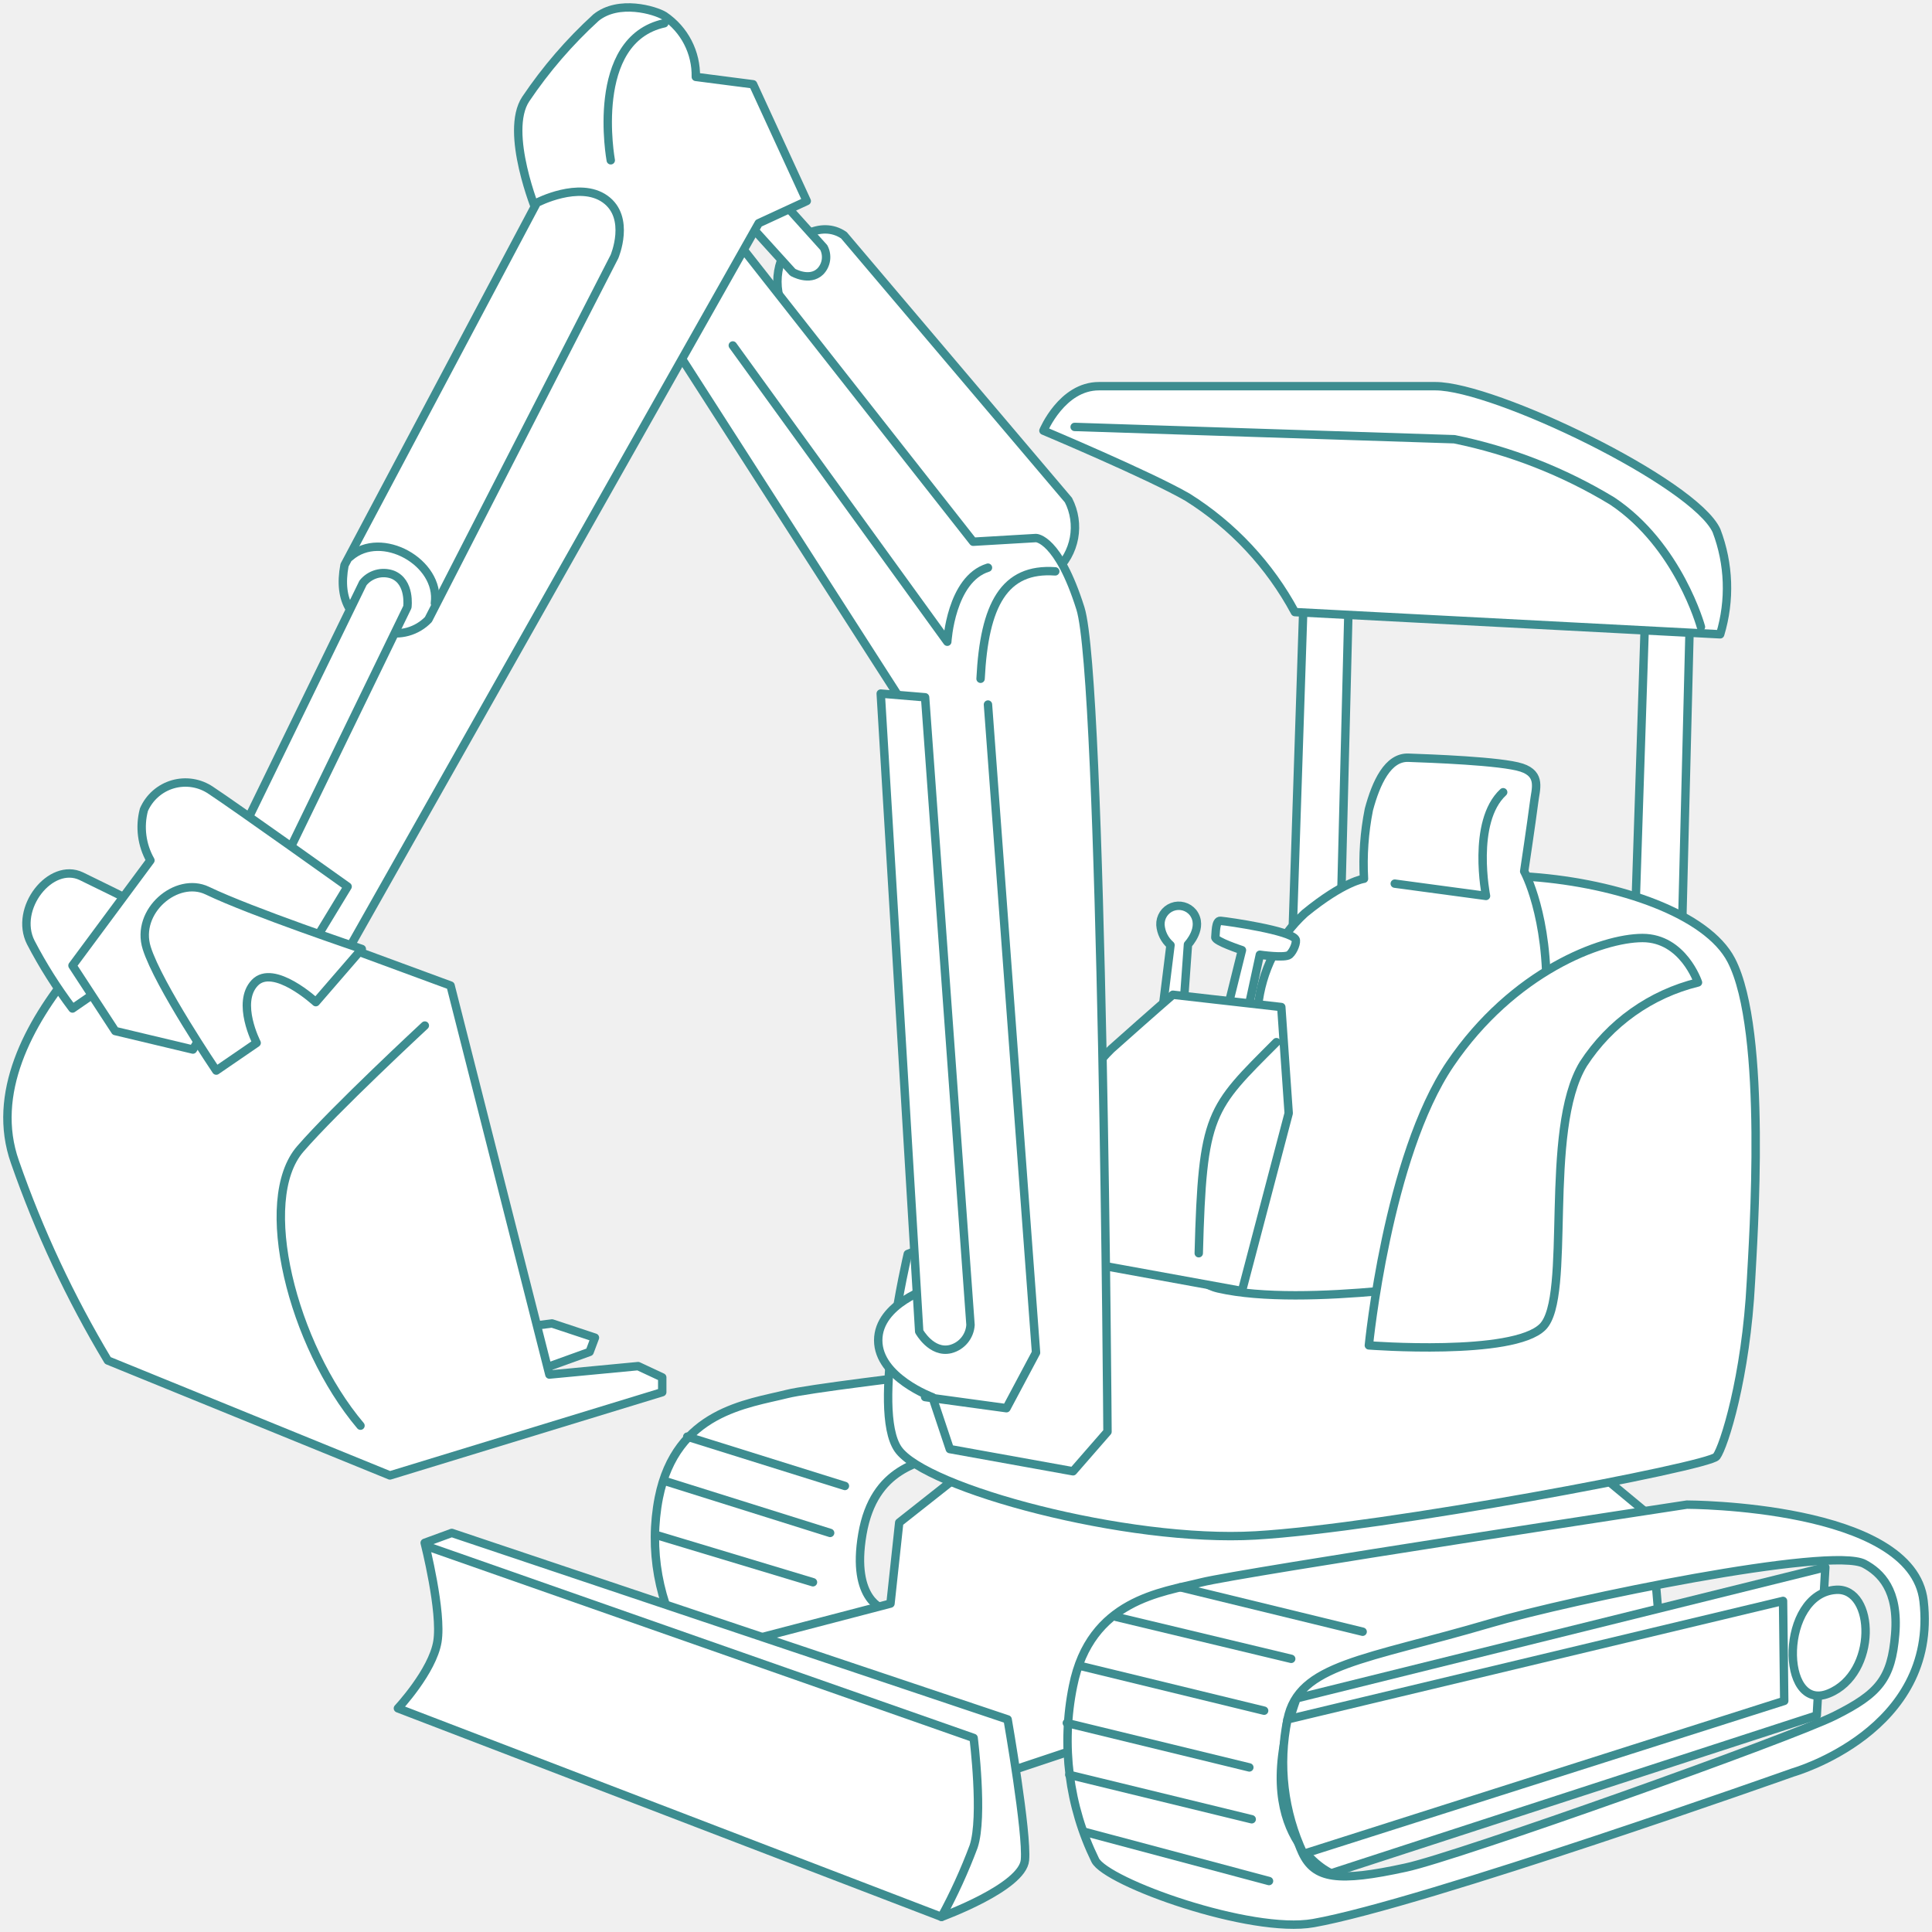
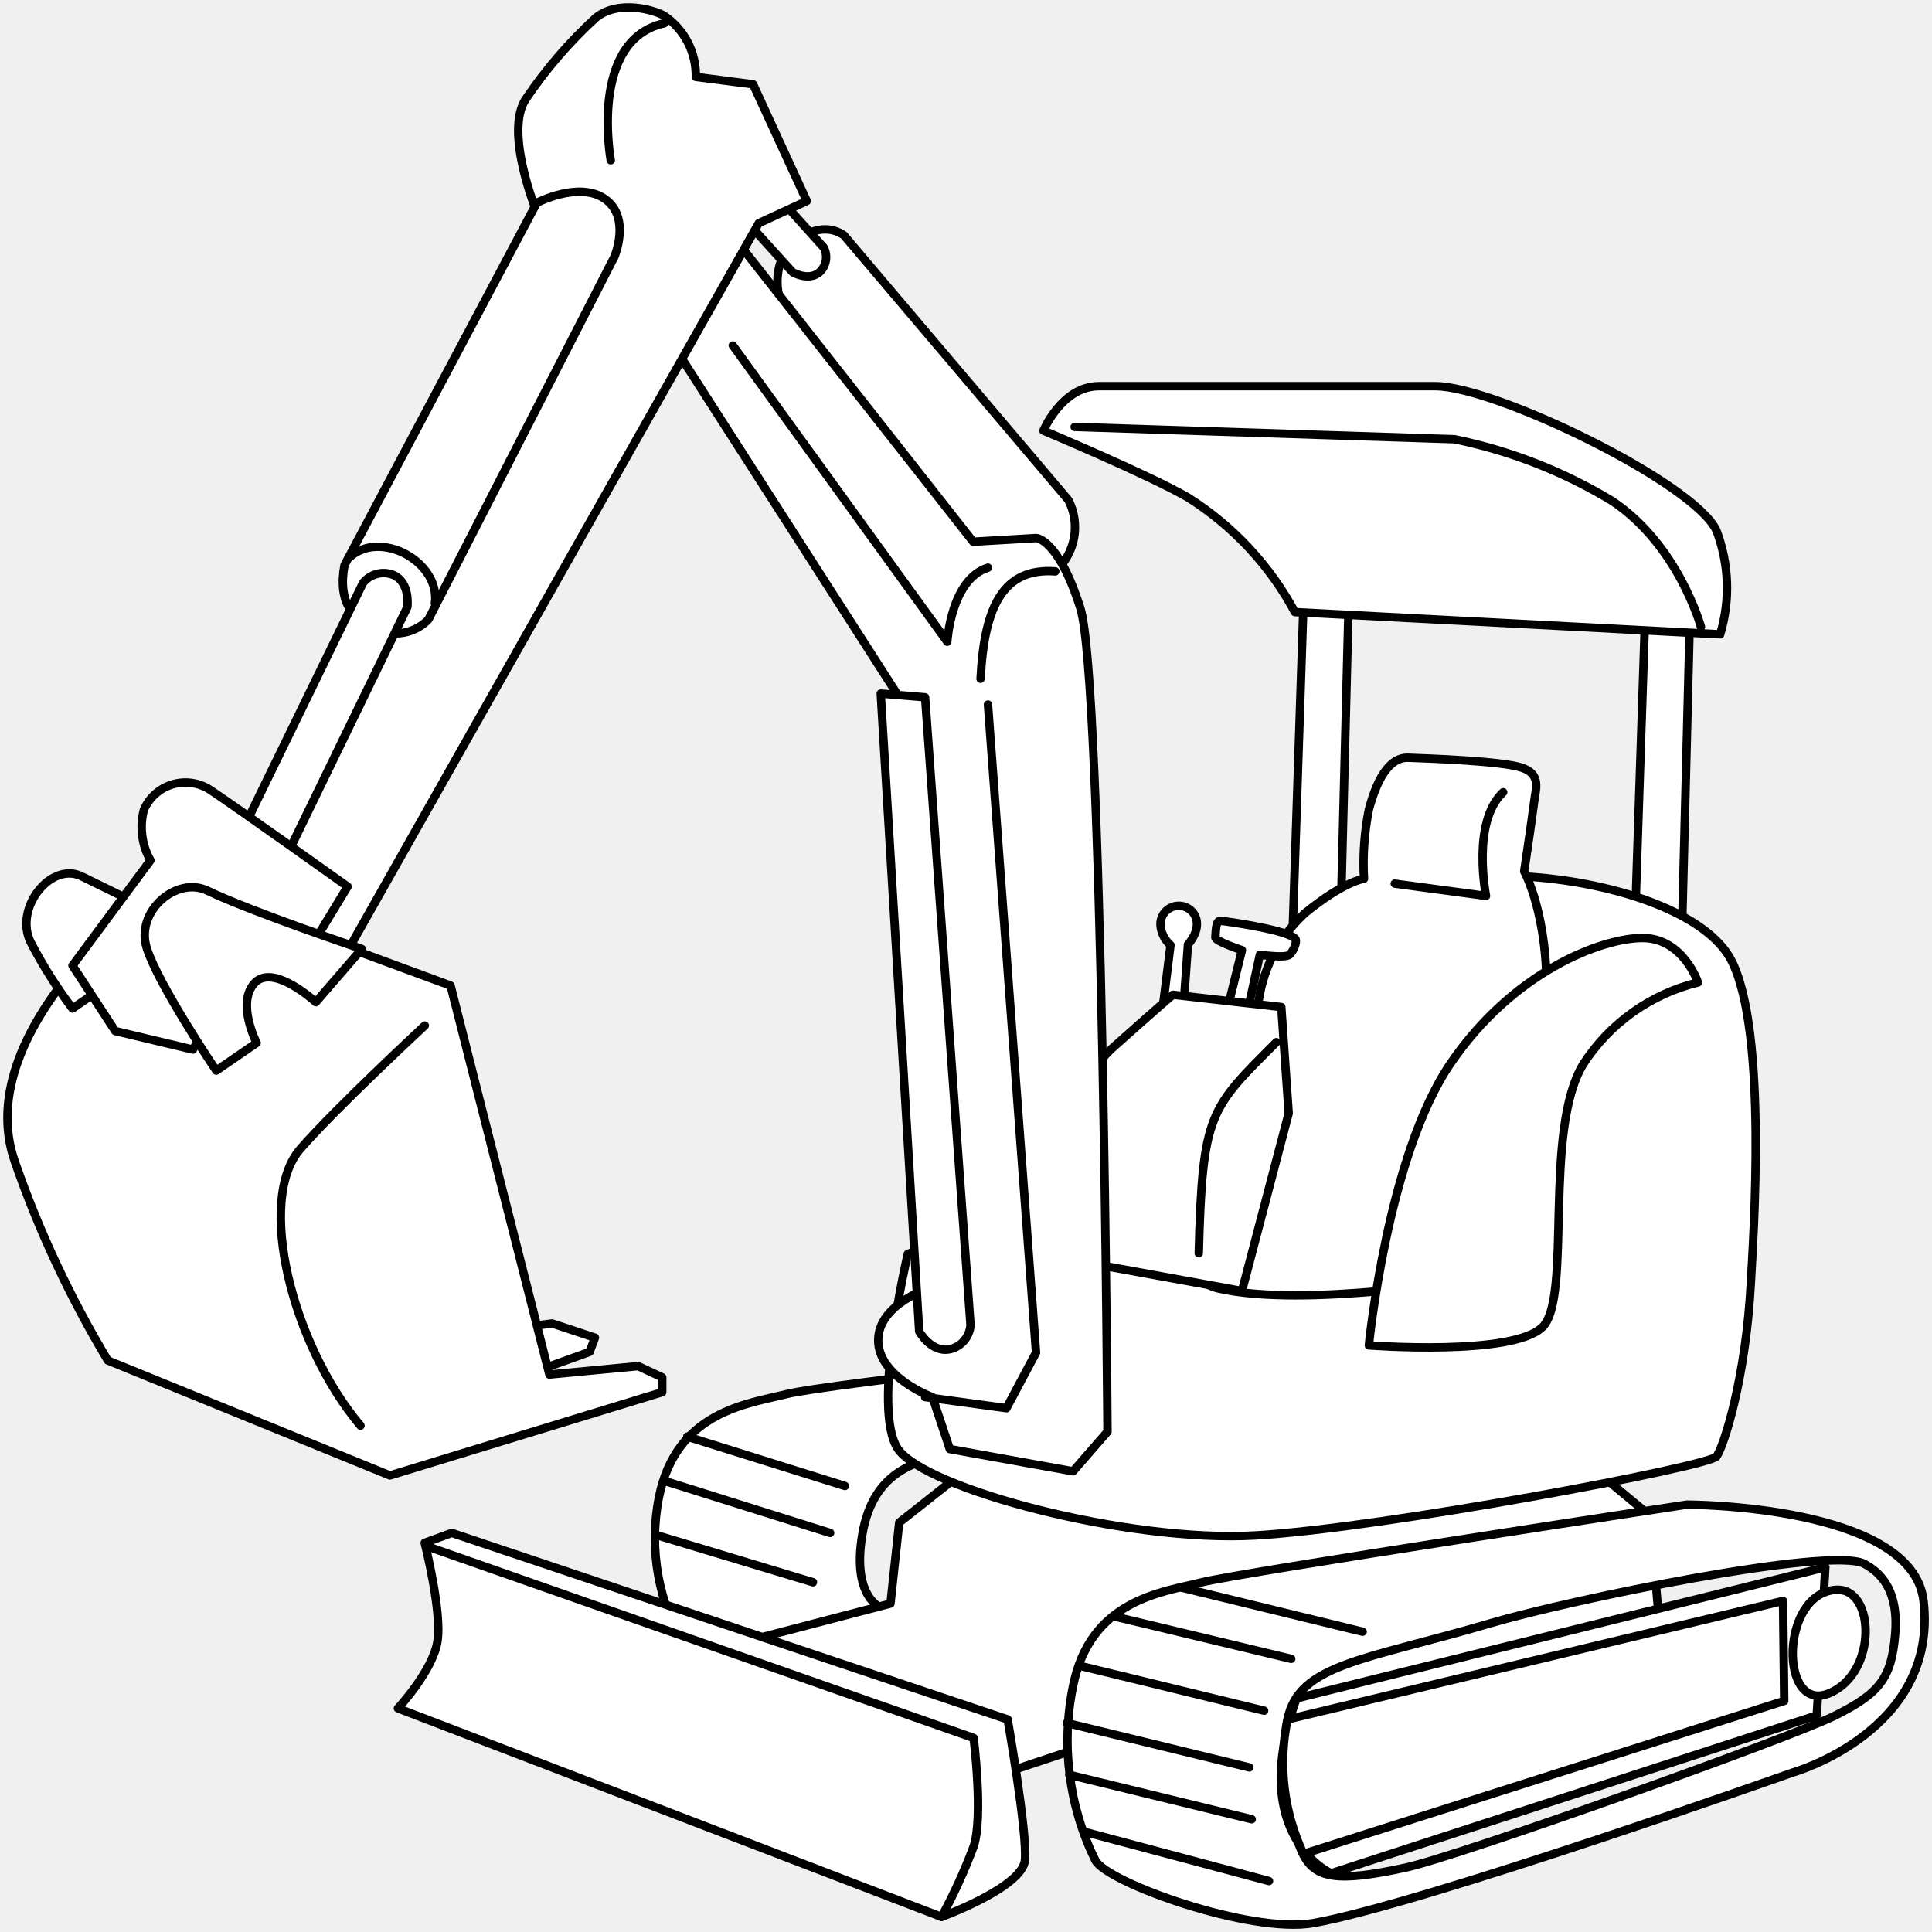
<svg xmlns="http://www.w3.org/2000/svg" width="230" height="230" viewBox="0 0 230 230" fill="none">
-   <path d="M175.287 170.357C170.004 155.65 140.067 160.217 140.067 160.217C140.067 160.217 98.385 164.767 93.701 165.949C89.017 167.13 80.494 167.994 78.434 178.293C77.225 184.459 78.375 190.855 81.656 196.211L98.103 198.274L169.123 184.466C169.123 184.466 180.57 184.995 175.287 170.357ZM116.312 193.178L105.288 191.59C105.288 191.59 101.291 190.62 102.664 182.632C104.038 174.643 109.708 173.955 112.913 173.038C116.118 172.121 162.08 167.271 162.08 167.271L163.981 182.455L116.312 193.178Z" fill="white" stroke="#3D8D90" stroke-linecap="round" stroke-linejoin="round" />
-   <path d="M136.105 168.964L181.01 167.642L196.418 180.427L198.179 200.708L145.791 217.021L129.502 207.762L109.691 214.375L81.955 197.181L106.01 190.903L107.049 181.256L119.816 171.169L136.105 168.964Z" fill="white" stroke="#3D8D90" stroke-linecap="round" stroke-linejoin="round" />
-   <path d="M155.476 62.711L153.715 116.058H159.438L160.759 63.593L155.476 62.711Z" fill="white" stroke="#3D8D90" stroke-linecap="round" stroke-linejoin="round" />
-   <path d="M195.978 69.325L194.217 122.671H199.94L201.261 70.206L195.978 69.325Z" fill="white" stroke="#3D8D90" stroke-linecap="round" stroke-linejoin="round" />
-   <path d="M108.071 149.283C117.845 145.432 128.135 143.055 138.606 142.229C154.155 141.647 158.329 114.577 159.438 111.667C163.981 99.763 200.381 103.29 206.104 114.312C210.471 122.724 208.692 147.819 208.446 152.51C207.865 163.973 205.223 172.209 204.343 173.39C203.462 174.572 164.721 181.908 149.453 182.79C134.186 183.672 110.131 177.2 106.908 172.509C103.686 167.818 108.071 149.283 108.071 149.283Z" fill="white" stroke="#3D8D90" stroke-linecap="round" stroke-linejoin="round" />
-   <path d="M150.052 129.584C149.636 126.369 149.536 123.12 149.753 119.885C150.182 115.604 152.169 111.631 155.335 108.722C160.019 104.895 162.379 104.613 162.379 104.613C162.225 101.854 162.42 99.087 162.96 96.377C163.823 93.15 165.232 90.117 167.662 90.205C170.092 90.293 178.756 90.593 181.151 91.386C183.546 92.18 182.806 93.961 182.63 95.495C182.331 97.841 181.45 103.731 181.45 103.731C181.45 103.731 184.391 109.022 184.092 119.003C183.863 126.957 178.509 134.593 178.509 134.593L175.868 152.228C175.868 152.228 155.335 155.755 145.051 153.392C139.169 152.052 137.162 141.735 140.367 135.475C142.744 130.801 150.052 129.584 150.052 129.584Z" fill="white" stroke="#3D8D90" stroke-linecap="round" stroke-linejoin="round" />
-   <path d="M50.557 183.672L53.78 182.49L119.957 204.693C119.957 204.693 122.317 218.202 122.017 221.447C121.718 224.692 112.086 228.201 112.086 228.201L47.37 203.371C47.37 203.371 51.491 198.962 52.072 195.435C52.653 191.908 50.557 183.672 50.557 183.672Z" fill="white" stroke="#3D8D90" stroke-linecap="round" stroke-linejoin="round" />
-   <path d="M154.155 72.869L204.783 75.514C206.003 71.464 205.848 67.123 204.343 63.17C201.701 57.438 177.928 45.975 170.884 45.975H130.822C126.42 45.975 124.219 51.266 124.219 51.266C124.219 51.266 136.81 56.556 141.388 59.202C146.755 62.572 151.154 67.282 154.155 72.869Z" fill="white" stroke="#3D8D90" stroke-linecap="round" stroke-linejoin="round" />
-   <path d="M228.996 190.585C227.675 179.122 200.821 179.122 200.821 179.122C200.821 179.122 147.692 187.199 143.008 188.381C138.324 189.562 129.801 190.426 127.741 200.725C126.308 207.735 127.237 215.022 130.382 221.447C131.703 224.092 148.872 230.265 156.356 228.942C169.475 226.614 213.447 211.007 213.447 211.007C213.447 211.007 230.792 206.104 228.996 190.585ZM225.615 194.553C225.175 199.844 223.713 201.607 218.43 204.252C213.147 206.898 173.526 221.006 167.362 222.329C159.279 224.092 156.497 223.704 155.036 220.565C152.588 215.275 152.834 206.845 153.275 204.693C154.595 198.08 162.52 197.639 177.488 193.23C186.927 190.444 217.99 184.025 221.952 186.176C223.854 187.199 226.055 189.262 225.615 194.553Z" fill="white" stroke="#3D8D90" stroke-linecap="round" stroke-linejoin="round" />
-   <path d="M154.349 202.189L217.303 186.582L216.282 204.217L158.469 223.016C158.469 223.016 148.432 218.643 154.349 202.189Z" fill="white" stroke="#3D8D90" stroke-linecap="round" stroke-linejoin="round" />
-   <path d="M153.275 204.693L212.267 190.585L212.408 202.489L155.176 220.706C152.821 215.718 152.153 210.096 153.275 204.693Z" fill="white" stroke="#3D8D90" stroke-linecap="round" stroke-linejoin="round" />
-   <path d="M218.571 189.263C211.897 189.668 211.827 203.953 217.691 201.607C223.555 199.262 223.273 188.963 218.571 189.263Z" fill="white" stroke="#3D8D90" stroke-linecap="round" stroke-linejoin="round" />
-   <path d="M112.086 228.201C113.553 225.502 114.83 222.702 115.907 219.824C117.087 216.297 115.907 206.898 115.907 206.898L51.332 184.254" stroke="#3D8D90" stroke-linecap="round" stroke-linejoin="round" />
-   <path d="M162.96 160.164C162.96 160.164 165.161 137.679 172.645 126.657C180.129 115.635 190.695 111.667 195.538 111.667C200.381 111.667 202.141 116.958 202.141 116.958C196.524 118.33 191.642 121.8 188.494 126.657C183.651 134.593 187.173 154.433 183.651 157.96C180.129 161.487 162.96 160.164 162.96 160.164Z" fill="white" stroke="#3D8D90" stroke-linecap="round" stroke-linejoin="round" />
-   <path d="M137.813 124.858L139.345 112.513C138.647 111.903 138.216 111.041 138.148 110.115C138.127 109.655 138.251 109.201 138.503 108.816C138.755 108.431 139.121 108.136 139.55 107.972C139.979 107.808 140.449 107.784 140.893 107.902C141.337 108.021 141.732 108.277 142.022 108.634C143.36 110.397 141.423 112.443 141.423 112.443L140.613 123.765L137.813 124.858Z" fill="white" stroke="#3D8D90" stroke-linecap="round" stroke-linejoin="round" />
-   <path d="M144.681 125.916L147.851 113.113C147.851 113.113 144.611 112.055 144.681 111.579C144.752 111.103 144.681 109.551 145.297 109.621C146.424 109.727 153.609 110.785 154.226 111.808C154.419 112.108 154.014 113.219 153.504 113.66C152.993 114.101 149.982 113.66 149.982 113.66L147.516 125.052L144.681 125.916Z" fill="white" stroke="#3D8D90" stroke-linecap="round" stroke-linejoin="round" />
-   <path d="M147.851 153.692L128.48 150.165L126.719 136.938C127.036 132.376 129.016 128.089 132.284 124.893C137.567 120.185 139.627 118.421 139.627 118.421L152.535 119.885L153.416 132.529L147.851 153.692Z" fill="white" stroke="#3D8D90" stroke-linecap="round" stroke-linejoin="round" />
-   <path d="M49.782 159.582L65.719 157.554L70.826 159.247L70.192 160.94L56.633 165.825L49.782 159.582Z" fill="white" stroke="#3D8D90" stroke-linecap="round" stroke-linejoin="round" />
-   <path d="M100.463 28.005L127.195 59.537C127.908 60.925 128.14 62.511 127.857 64.046C127.573 65.581 126.789 66.979 125.627 68.02C125.116 68.596 124.482 69.05 123.771 69.348C123.061 69.646 122.293 69.781 121.524 69.742C120.755 69.703 120.004 69.492 119.328 69.123C118.651 68.755 118.066 68.239 117.615 67.614L92.962 35.994C92.411 34.4 92.411 32.667 92.962 31.073C94.212 28.322 97.734 26.136 100.463 28.005Z" fill="white" stroke="#3D8D90" stroke-linecap="round" stroke-linejoin="round" />
-   <path d="M78.997 8.306L98.068 29.469C98.307 29.924 98.396 30.444 98.324 30.954C98.251 31.463 98.02 31.937 97.663 32.308C96.378 33.578 94.37 32.414 94.37 32.414L75.528 11.639L78.997 8.306Z" fill="white" stroke="#3D8D90" stroke-linecap="round" stroke-linejoin="round" />
-   <path d="M75.352 33.63L83.276 23.049L115.854 64.492L123.338 64.052C123.338 64.052 125.98 64.052 128.621 72.428C131.263 80.805 131.844 170.445 131.844 170.445L127.741 175.154L113.072 172.509L111.011 166.336C111.011 166.336 104.549 163.973 104.549 159.564C104.549 155.156 110.871 153.251 110.871 153.251L107.049 83.009L75.352 33.63Z" fill="white" stroke="#3D8D90" stroke-linecap="round" stroke-linejoin="round" />
-   <path d="M19.793 104.86L53.639 117.328L65.402 163.638L75.968 162.633L78.838 163.973V165.737L46.419 175.648L12.838 161.963C8.353 154.486 4.647 146.567 1.779 138.331C-3.962 122.089 19.793 104.86 19.793 104.86Z" fill="white" stroke="#3D8D90" stroke-linecap="round" stroke-linejoin="round" />
-   <path d="M26.485 109.463C26.485 109.463 69.629 35.835 70.949 30.104C72.27 24.372 63.906 25.254 63.906 25.254C63.906 25.254 59.979 15.731 62.585 11.798C64.978 8.243 67.786 4.987 70.949 2.099C73.661 -0.088 77.993 1.217 79.085 1.887C80.266 2.688 81.229 3.773 81.884 5.042C82.539 6.311 82.867 7.724 82.836 9.153L89.651 10.034L96.043 23.931L90.32 26.576L39.34 116.816L26.485 109.463Z" fill="white" stroke="#3D8D90" stroke-linecap="round" stroke-linejoin="round" />
-   <path d="M9.685 104.313C13.348 106.076 22.347 110.591 22.347 110.591L8.629 120.061C6.758 117.582 5.097 114.951 3.663 112.196C1.62 108.157 6.022 102.567 9.685 104.313Z" fill="white" stroke="#3D8D90" stroke-linecap="round" stroke-linejoin="round" />
-   <path d="M41.013 67.279L63.906 24.143C63.906 24.143 68.96 21.497 72.041 23.702C75.123 25.906 73.151 30.544 73.151 30.544L50.998 73.751C50.328 74.446 49.485 74.948 48.556 75.206C47.627 75.463 46.645 75.466 45.715 75.215C41.893 74.174 40.203 71.6 41.013 67.279Z" fill="white" stroke="#3D8D90" stroke-linecap="round" stroke-linejoin="round" />
-   <path d="M21.255 114.471L43.214 69.395C43.626 68.884 44.186 68.514 44.817 68.337C45.449 68.16 46.119 68.185 46.736 68.407C48.902 69.272 48.497 72.27 48.497 72.27L26.82 116.905L21.255 114.471Z" fill="white" stroke="#3D8D90" stroke-linecap="round" stroke-linejoin="round" />
-   <path d="M110.131 83.01L115.537 157.73C115.495 158.4 115.242 159.038 114.815 159.555C114.388 160.071 113.808 160.439 113.16 160.605C110.888 161.152 109.427 158.506 109.427 158.506L104.848 82.569L110.131 83.01Z" fill="white" stroke="#3D8D90" stroke-linecap="round" stroke-linejoin="round" />
-   <path d="M13.718 122.742L22.963 124.946L30.447 112.602L37.861 111.349L41.383 105.547C41.383 105.547 27.911 95.936 25.094 94.085C24.439 93.64 23.694 93.346 22.913 93.223C22.132 93.099 21.333 93.15 20.573 93.37C19.813 93.591 19.111 93.976 18.517 94.499C17.923 95.021 17.451 95.669 17.134 96.395C16.594 98.429 16.872 100.595 17.909 102.426L8.629 114.947L13.718 122.742Z" fill="white" stroke="#3D8D90" stroke-linecap="round" stroke-linejoin="round" />
-   <path d="M24.671 106.024C29.954 108.563 43.073 112.972 43.073 112.972L37.597 119.303C37.597 119.303 32.56 114.647 30.324 117.01C28.087 119.374 30.553 124.153 30.553 124.153L25.745 127.451C25.745 127.451 18.86 117.275 17.469 112.866C16.078 108.457 21.044 104.295 24.671 106.024Z" fill="white" stroke="#3D8D90" stroke-linecap="round" stroke-linejoin="round" />
-   <path d="M50.575 122.089C50.575 122.089 39.851 132.036 35.748 136.78C30.465 142.864 34.779 160.093 42.915 169.722" stroke="#3D8D90" stroke-linecap="round" stroke-linejoin="round" />
-   <path d="M72.71 19.081C72.71 19.081 70.069 4.744 79.085 2.769" stroke="#3D8D90" stroke-linecap="round" stroke-linejoin="round" />
-   <path d="M87.238 41.126L112.772 76.396C112.772 76.396 113.195 68.954 117.615 67.579" stroke="#3D8D90" stroke-linecap="round" stroke-linejoin="round" />
-   <path d="M117.615 83.874L123.338 161.028L119.816 167.642L110.131 166.319" stroke="#3D8D90" stroke-linecap="round" stroke-linejoin="round" />
-   <path d="M116.735 80.805C117.175 71.988 119.552 67.579 125.627 68.02" stroke="#3D8D90" stroke-linecap="round" stroke-linejoin="round" />
-   <path d="M127.934 50.825L173.138 52.289C179.776 53.644 186.131 56.132 191.928 59.643C199.852 64.933 202.494 74.633 202.494 74.633" stroke="#3D8D90" stroke-linecap="round" stroke-linejoin="round" />
-   <path d="M41.647 66.309C45.398 62.993 52.442 66.961 51.773 71.811" stroke="#3D8D90" stroke-linecap="round" stroke-linejoin="round" />
-   <path d="M142.709 149.195C143.149 132.441 144.03 132.001 151.954 124.065" stroke="#3D8D90" stroke-linecap="round" stroke-linejoin="round" />
-   <path d="M129.061 218.061L151.073 223.933" stroke="#3D8D90" stroke-linecap="round" stroke-linejoin="round" />
-   <path d="M127.3 211.289L149.013 216.579" stroke="#3D8D90" stroke-linecap="round" stroke-linejoin="round" />
-   <path d="M127.001 205.117L148.731 210.407" stroke="#3D8D90" stroke-linecap="round" stroke-linejoin="round" />
-   <path d="M128.762 198.362L150.492 203.653" stroke="#3D8D90" stroke-linecap="round" stroke-linejoin="round" />
-   <path d="M81.815 171.028L100.586 176.9" stroke="#3D8D90" stroke-linecap="round" stroke-linejoin="round" />
-   <path d="M79.173 176.318L98.826 182.49" stroke="#3D8D90" stroke-linecap="round" stroke-linejoin="round" />
-   <path d="M78.293 182.79L96.783 188.363" stroke="#3D8D90" stroke-linecap="round" stroke-linejoin="round" />
-   <path d="M132.883 192.49L153.715 197.481" stroke="#3D8D90" stroke-linecap="round" stroke-linejoin="round" />
-   <path d="M140.508 188.962L162.22 194.253" stroke="#3D8D90" stroke-linecap="round" stroke-linejoin="round" />
-   <path d="M166.042 105.195L176.907 106.658C176.907 106.658 175.146 97.841 178.95 94.314" stroke="#3D8D90" stroke-linecap="round" stroke-linejoin="round" />
+   <path d="M175.287 170.357C170.004 155.65 140.067 160.217 140.067 160.217C140.067 160.217 98.385 164.767 93.701 165.949C89.017 167.13 80.494 167.994 78.434 178.293C77.225 184.459 78.375 190.855 81.656 196.211L98.103 198.274L169.123 184.466C169.123 184.466 180.57 184.995 175.287 170.357ZM116.312 193.178L105.288 191.59C105.288 191.59 101.291 190.62 102.664 182.632C104.038 174.643 109.708 173.955 112.913 173.038C116.118 172.121 162.08 167.271 162.08 167.271L163.981 182.455L116.312 193.178Z" fill="white" stroke="#000" stroke-linecap="round" stroke-linejoin="round" />
+   <path d="M136.105 168.964L181.01 167.642L196.418 180.427L198.179 200.708L145.791 217.021L129.502 207.762L109.691 214.375L81.955 197.181L106.01 190.903L107.049 181.256L119.816 171.169L136.105 168.964Z" fill="white" stroke="#000" stroke-linecap="round" stroke-linejoin="round" />
+   <path d="M155.476 62.711L153.715 116.058H159.438L160.759 63.593L155.476 62.711Z" fill="white" stroke="#000" stroke-linecap="round" stroke-linejoin="round" />
+   <path d="M195.978 69.325L194.217 122.671H199.94L201.261 70.206L195.978 69.325Z" fill="white" stroke="#000" stroke-linecap="round" stroke-linejoin="round" />
+   <path d="M108.071 149.283C117.845 145.432 128.135 143.055 138.606 142.229C154.155 141.647 158.329 114.577 159.438 111.667C163.981 99.763 200.381 103.29 206.104 114.312C210.471 122.724 208.692 147.819 208.446 152.51C207.865 163.973 205.223 172.209 204.343 173.39C203.462 174.572 164.721 181.908 149.453 182.79C134.186 183.672 110.131 177.2 106.908 172.509C103.686 167.818 108.071 149.283 108.071 149.283Z" fill="white" stroke="#000" stroke-linecap="round" stroke-linejoin="round" />
+   <path d="M150.052 129.584C149.636 126.369 149.536 123.12 149.753 119.885C150.182 115.604 152.169 111.631 155.335 108.722C160.019 104.895 162.379 104.613 162.379 104.613C162.225 101.854 162.42 99.087 162.96 96.377C163.823 93.15 165.232 90.117 167.662 90.205C170.092 90.293 178.756 90.593 181.151 91.386C183.546 92.18 182.806 93.961 182.63 95.495C182.331 97.841 181.45 103.731 181.45 103.731C181.45 103.731 184.391 109.022 184.092 119.003C183.863 126.957 178.509 134.593 178.509 134.593L175.868 152.228C175.868 152.228 155.335 155.755 145.051 153.392C139.169 152.052 137.162 141.735 140.367 135.475C142.744 130.801 150.052 129.584 150.052 129.584Z" fill="white" stroke="#000" stroke-linecap="round" stroke-linejoin="round" />
+   <path d="M50.557 183.672L53.78 182.49L119.957 204.693C119.957 204.693 122.317 218.202 122.017 221.447C121.718 224.692 112.086 228.201 112.086 228.201L47.37 203.371C47.37 203.371 51.491 198.962 52.072 195.435C52.653 191.908 50.557 183.672 50.557 183.672Z" fill="white" stroke="#000" stroke-linecap="round" stroke-linejoin="round" />
+   <path d="M154.155 72.869L204.783 75.514C206.003 71.464 205.848 67.123 204.343 63.17C201.701 57.438 177.928 45.975 170.884 45.975H130.822C126.42 45.975 124.219 51.266 124.219 51.266C124.219 51.266 136.81 56.556 141.388 59.202C146.755 62.572 151.154 67.282 154.155 72.869Z" fill="white" stroke="#000" stroke-linecap="round" stroke-linejoin="round" />
+   <path d="M228.996 190.585C227.675 179.122 200.821 179.122 200.821 179.122C200.821 179.122 147.692 187.199 143.008 188.381C138.324 189.562 129.801 190.426 127.741 200.725C126.308 207.735 127.237 215.022 130.382 221.447C131.703 224.092 148.872 230.265 156.356 228.942C169.475 226.614 213.447 211.007 213.447 211.007C213.447 211.007 230.792 206.104 228.996 190.585ZM225.615 194.553C225.175 199.844 223.713 201.607 218.43 204.252C213.147 206.898 173.526 221.006 167.362 222.329C159.279 224.092 156.497 223.704 155.036 220.565C152.588 215.275 152.834 206.845 153.275 204.693C154.595 198.08 162.52 197.639 177.488 193.23C186.927 190.444 217.99 184.025 221.952 186.176C223.854 187.199 226.055 189.262 225.615 194.553Z" fill="white" stroke="#000" stroke-linecap="round" stroke-linejoin="round" />
+   <path d="M154.349 202.189L217.303 186.582L216.282 204.217L158.469 223.016C158.469 223.016 148.432 218.643 154.349 202.189Z" fill="white" stroke="#000" stroke-linecap="round" stroke-linejoin="round" />
+   <path d="M153.275 204.693L212.267 190.585L212.408 202.489L155.176 220.706C152.821 215.718 152.153 210.096 153.275 204.693Z" fill="white" stroke="#000" stroke-linecap="round" stroke-linejoin="round" />
+   <path d="M218.571 189.263C211.897 189.668 211.827 203.953 217.691 201.607C223.555 199.262 223.273 188.963 218.571 189.263Z" fill="white" stroke="#000" stroke-linecap="round" stroke-linejoin="round" />
+   <path d="M112.086 228.201C113.553 225.502 114.83 222.702 115.907 219.824C117.087 216.297 115.907 206.898 115.907 206.898L51.332 184.254" stroke="#000" stroke-linecap="round" stroke-linejoin="round" />
+   <path d="M162.96 160.164C162.96 160.164 165.161 137.679 172.645 126.657C180.129 115.635 190.695 111.667 195.538 111.667C200.381 111.667 202.141 116.958 202.141 116.958C196.524 118.33 191.642 121.8 188.494 126.657C183.651 134.593 187.173 154.433 183.651 157.96C180.129 161.487 162.96 160.164 162.96 160.164Z" fill="white" stroke="#000" stroke-linecap="round" stroke-linejoin="round" />
+   <path d="M137.813 124.858L139.345 112.513C138.647 111.903 138.216 111.041 138.148 110.115C138.127 109.655 138.251 109.201 138.503 108.816C138.755 108.431 139.121 108.136 139.55 107.972C139.979 107.808 140.449 107.784 140.893 107.902C141.337 108.021 141.732 108.277 142.022 108.634C143.36 110.397 141.423 112.443 141.423 112.443L140.613 123.765L137.813 124.858Z" fill="white" stroke="#000" stroke-linecap="round" stroke-linejoin="round" />
+   <path d="M144.681 125.916L147.851 113.113C147.851 113.113 144.611 112.055 144.681 111.579C144.752 111.103 144.681 109.551 145.297 109.621C146.424 109.727 153.609 110.785 154.226 111.808C154.419 112.108 154.014 113.219 153.504 113.66C152.993 114.101 149.982 113.66 149.982 113.66L147.516 125.052L144.681 125.916Z" fill="white" stroke="#000" stroke-linecap="round" stroke-linejoin="round" />
+   <path d="M147.851 153.692L128.48 150.165L126.719 136.938C127.036 132.376 129.016 128.089 132.284 124.893C137.567 120.185 139.627 118.421 139.627 118.421L152.535 119.885L153.416 132.529L147.851 153.692Z" fill="white" stroke="#000" stroke-linecap="round" stroke-linejoin="round" />
+   <path d="M49.782 159.582L65.719 157.554L70.826 159.247L70.192 160.94L56.633 165.825L49.782 159.582Z" fill="white" stroke="#000" stroke-linecap="round" stroke-linejoin="round" />
+   <path d="M100.463 28.005L127.195 59.537C127.908 60.925 128.14 62.511 127.857 64.046C127.573 65.581 126.789 66.979 125.627 68.02C125.116 68.596 124.482 69.05 123.771 69.348C123.061 69.646 122.293 69.781 121.524 69.742C120.755 69.703 120.004 69.492 119.328 69.123C118.651 68.755 118.066 68.239 117.615 67.614L92.962 35.994C92.411 34.4 92.411 32.667 92.962 31.073C94.212 28.322 97.734 26.136 100.463 28.005Z" fill="white" stroke="#000" stroke-linecap="round" stroke-linejoin="round" />
+   <path d="M78.997 8.306L98.068 29.469C98.307 29.924 98.396 30.444 98.324 30.954C98.251 31.463 98.02 31.937 97.663 32.308C96.378 33.578 94.37 32.414 94.37 32.414L75.528 11.639L78.997 8.306Z" fill="white" stroke="#000" stroke-linecap="round" stroke-linejoin="round" />
+   <path d="M75.352 33.63L83.276 23.049L115.854 64.492L123.338 64.052C123.338 64.052 125.98 64.052 128.621 72.428C131.263 80.805 131.844 170.445 131.844 170.445L127.741 175.154L113.072 172.509L111.011 166.336C111.011 166.336 104.549 163.973 104.549 159.564C104.549 155.156 110.871 153.251 110.871 153.251L107.049 83.009L75.352 33.63Z" fill="white" stroke="#000" stroke-linecap="round" stroke-linejoin="round" />
+   <path d="M19.793 104.86L53.639 117.328L65.402 163.638L75.968 162.633L78.838 163.973V165.737L46.419 175.648L12.838 161.963C8.353 154.486 4.647 146.567 1.779 138.331C-3.962 122.089 19.793 104.86 19.793 104.86Z" fill="white" stroke="#000" stroke-linecap="round" stroke-linejoin="round" />
+   <path d="M26.485 109.463C26.485 109.463 69.629 35.835 70.949 30.104C72.27 24.372 63.906 25.254 63.906 25.254C63.906 25.254 59.979 15.731 62.585 11.798C64.978 8.243 67.786 4.987 70.949 2.099C73.661 -0.088 77.993 1.217 79.085 1.887C80.266 2.688 81.229 3.773 81.884 5.042C82.539 6.311 82.867 7.724 82.836 9.153L89.651 10.034L96.043 23.931L90.32 26.576L39.34 116.816L26.485 109.463Z" fill="white" stroke="#000" stroke-linecap="round" stroke-linejoin="round" />
+   <path d="M9.685 104.313C13.348 106.076 22.347 110.591 22.347 110.591L8.629 120.061C6.758 117.582 5.097 114.951 3.663 112.196C1.62 108.157 6.022 102.567 9.685 104.313Z" fill="white" stroke="#000" stroke-linecap="round" stroke-linejoin="round" />
+   <path d="M41.013 67.279L63.906 24.143C63.906 24.143 68.96 21.497 72.041 23.702C75.123 25.906 73.151 30.544 73.151 30.544L50.998 73.751C50.328 74.446 49.485 74.948 48.556 75.206C47.627 75.463 46.645 75.466 45.715 75.215C41.893 74.174 40.203 71.6 41.013 67.279Z" fill="white" stroke="#000" stroke-linecap="round" stroke-linejoin="round" />
+   <path d="M21.255 114.471L43.214 69.395C43.626 68.884 44.186 68.514 44.817 68.337C45.449 68.16 46.119 68.185 46.736 68.407C48.902 69.272 48.497 72.27 48.497 72.27L26.82 116.905L21.255 114.471Z" fill="white" stroke="#000" stroke-linecap="round" stroke-linejoin="round" />
+   <path d="M110.131 83.01L115.537 157.73C115.495 158.4 115.242 159.038 114.815 159.555C114.388 160.071 113.808 160.439 113.16 160.605C110.888 161.152 109.427 158.506 109.427 158.506L104.848 82.569L110.131 83.01Z" fill="white" stroke="#000" stroke-linecap="round" stroke-linejoin="round" />
+   <path d="M13.718 122.742L22.963 124.946L30.447 112.602L37.861 111.349L41.383 105.547C41.383 105.547 27.911 95.936 25.094 94.085C24.439 93.64 23.694 93.346 22.913 93.223C22.132 93.099 21.333 93.15 20.573 93.37C19.813 93.591 19.111 93.976 18.517 94.499C17.923 95.021 17.451 95.669 17.134 96.395C16.594 98.429 16.872 100.595 17.909 102.426L8.629 114.947L13.718 122.742Z" fill="white" stroke="#000" stroke-linecap="round" stroke-linejoin="round" />
+   <path d="M24.671 106.024C29.954 108.563 43.073 112.972 43.073 112.972L37.597 119.303C37.597 119.303 32.56 114.647 30.324 117.01C28.087 119.374 30.553 124.153 30.553 124.153L25.745 127.451C25.745 127.451 18.86 117.275 17.469 112.866C16.078 108.457 21.044 104.295 24.671 106.024Z" fill="white" stroke="#000" stroke-linecap="round" stroke-linejoin="round" />
+   <path d="M50.575 122.089C50.575 122.089 39.851 132.036 35.748 136.78C30.465 142.864 34.779 160.093 42.915 169.722" stroke="#000" stroke-linecap="round" stroke-linejoin="round" />
+   <path d="M72.71 19.081C72.71 19.081 70.069 4.744 79.085 2.769" stroke="#000" stroke-linecap="round" stroke-linejoin="round" />
+   <path d="M87.238 41.126L112.772 76.396C112.772 76.396 113.195 68.954 117.615 67.579" stroke="#000" stroke-linecap="round" stroke-linejoin="round" />
+   <path d="M117.615 83.874L123.338 161.028L119.816 167.642L110.131 166.319" stroke="#000" stroke-linecap="round" stroke-linejoin="round" />
+   <path d="M116.735 80.805C117.175 71.988 119.552 67.579 125.627 68.02" stroke="#000" stroke-linecap="round" stroke-linejoin="round" />
+   <path d="M127.934 50.825L173.138 52.289C179.776 53.644 186.131 56.132 191.928 59.643C199.852 64.933 202.494 74.633 202.494 74.633" stroke="#000" stroke-linecap="round" stroke-linejoin="round" />
+   <path d="M41.647 66.309C45.398 62.993 52.442 66.961 51.773 71.811" stroke="#000" stroke-linecap="round" stroke-linejoin="round" />
+   <path d="M142.709 149.195C143.149 132.441 144.03 132.001 151.954 124.065" stroke="#000" stroke-linecap="round" stroke-linejoin="round" />
+   <path d="M129.061 218.061L151.073 223.933" stroke="#000" stroke-linecap="round" stroke-linejoin="round" />
+   <path d="M127.3 211.289L149.013 216.579" stroke="#000" stroke-linecap="round" stroke-linejoin="round" />
+   <path d="M127.001 205.117L148.731 210.407" stroke="#000" stroke-linecap="round" stroke-linejoin="round" />
+   <path d="M128.762 198.362L150.492 203.653" stroke="#000" stroke-linecap="round" stroke-linejoin="round" />
+   <path d="M81.815 171.028L100.586 176.9" stroke="#000" stroke-linecap="round" stroke-linejoin="round" />
+   <path d="M79.173 176.318L98.826 182.49" stroke="#000" stroke-linecap="round" stroke-linejoin="round" />
+   <path d="M78.293 182.79L96.783 188.363" stroke="#000" stroke-linecap="round" stroke-linejoin="round" />
+   <path d="M132.883 192.49L153.715 197.481" stroke="#000" stroke-linecap="round" stroke-linejoin="round" />
+   <path d="M140.508 188.962L162.22 194.253" stroke="#000" stroke-linecap="round" stroke-linejoin="round" />
+   <path d="M166.042 105.195L176.907 106.658C176.907 106.658 175.146 97.841 178.95 94.314" stroke="#000" stroke-linecap="round" stroke-linejoin="round" />
</svg>
